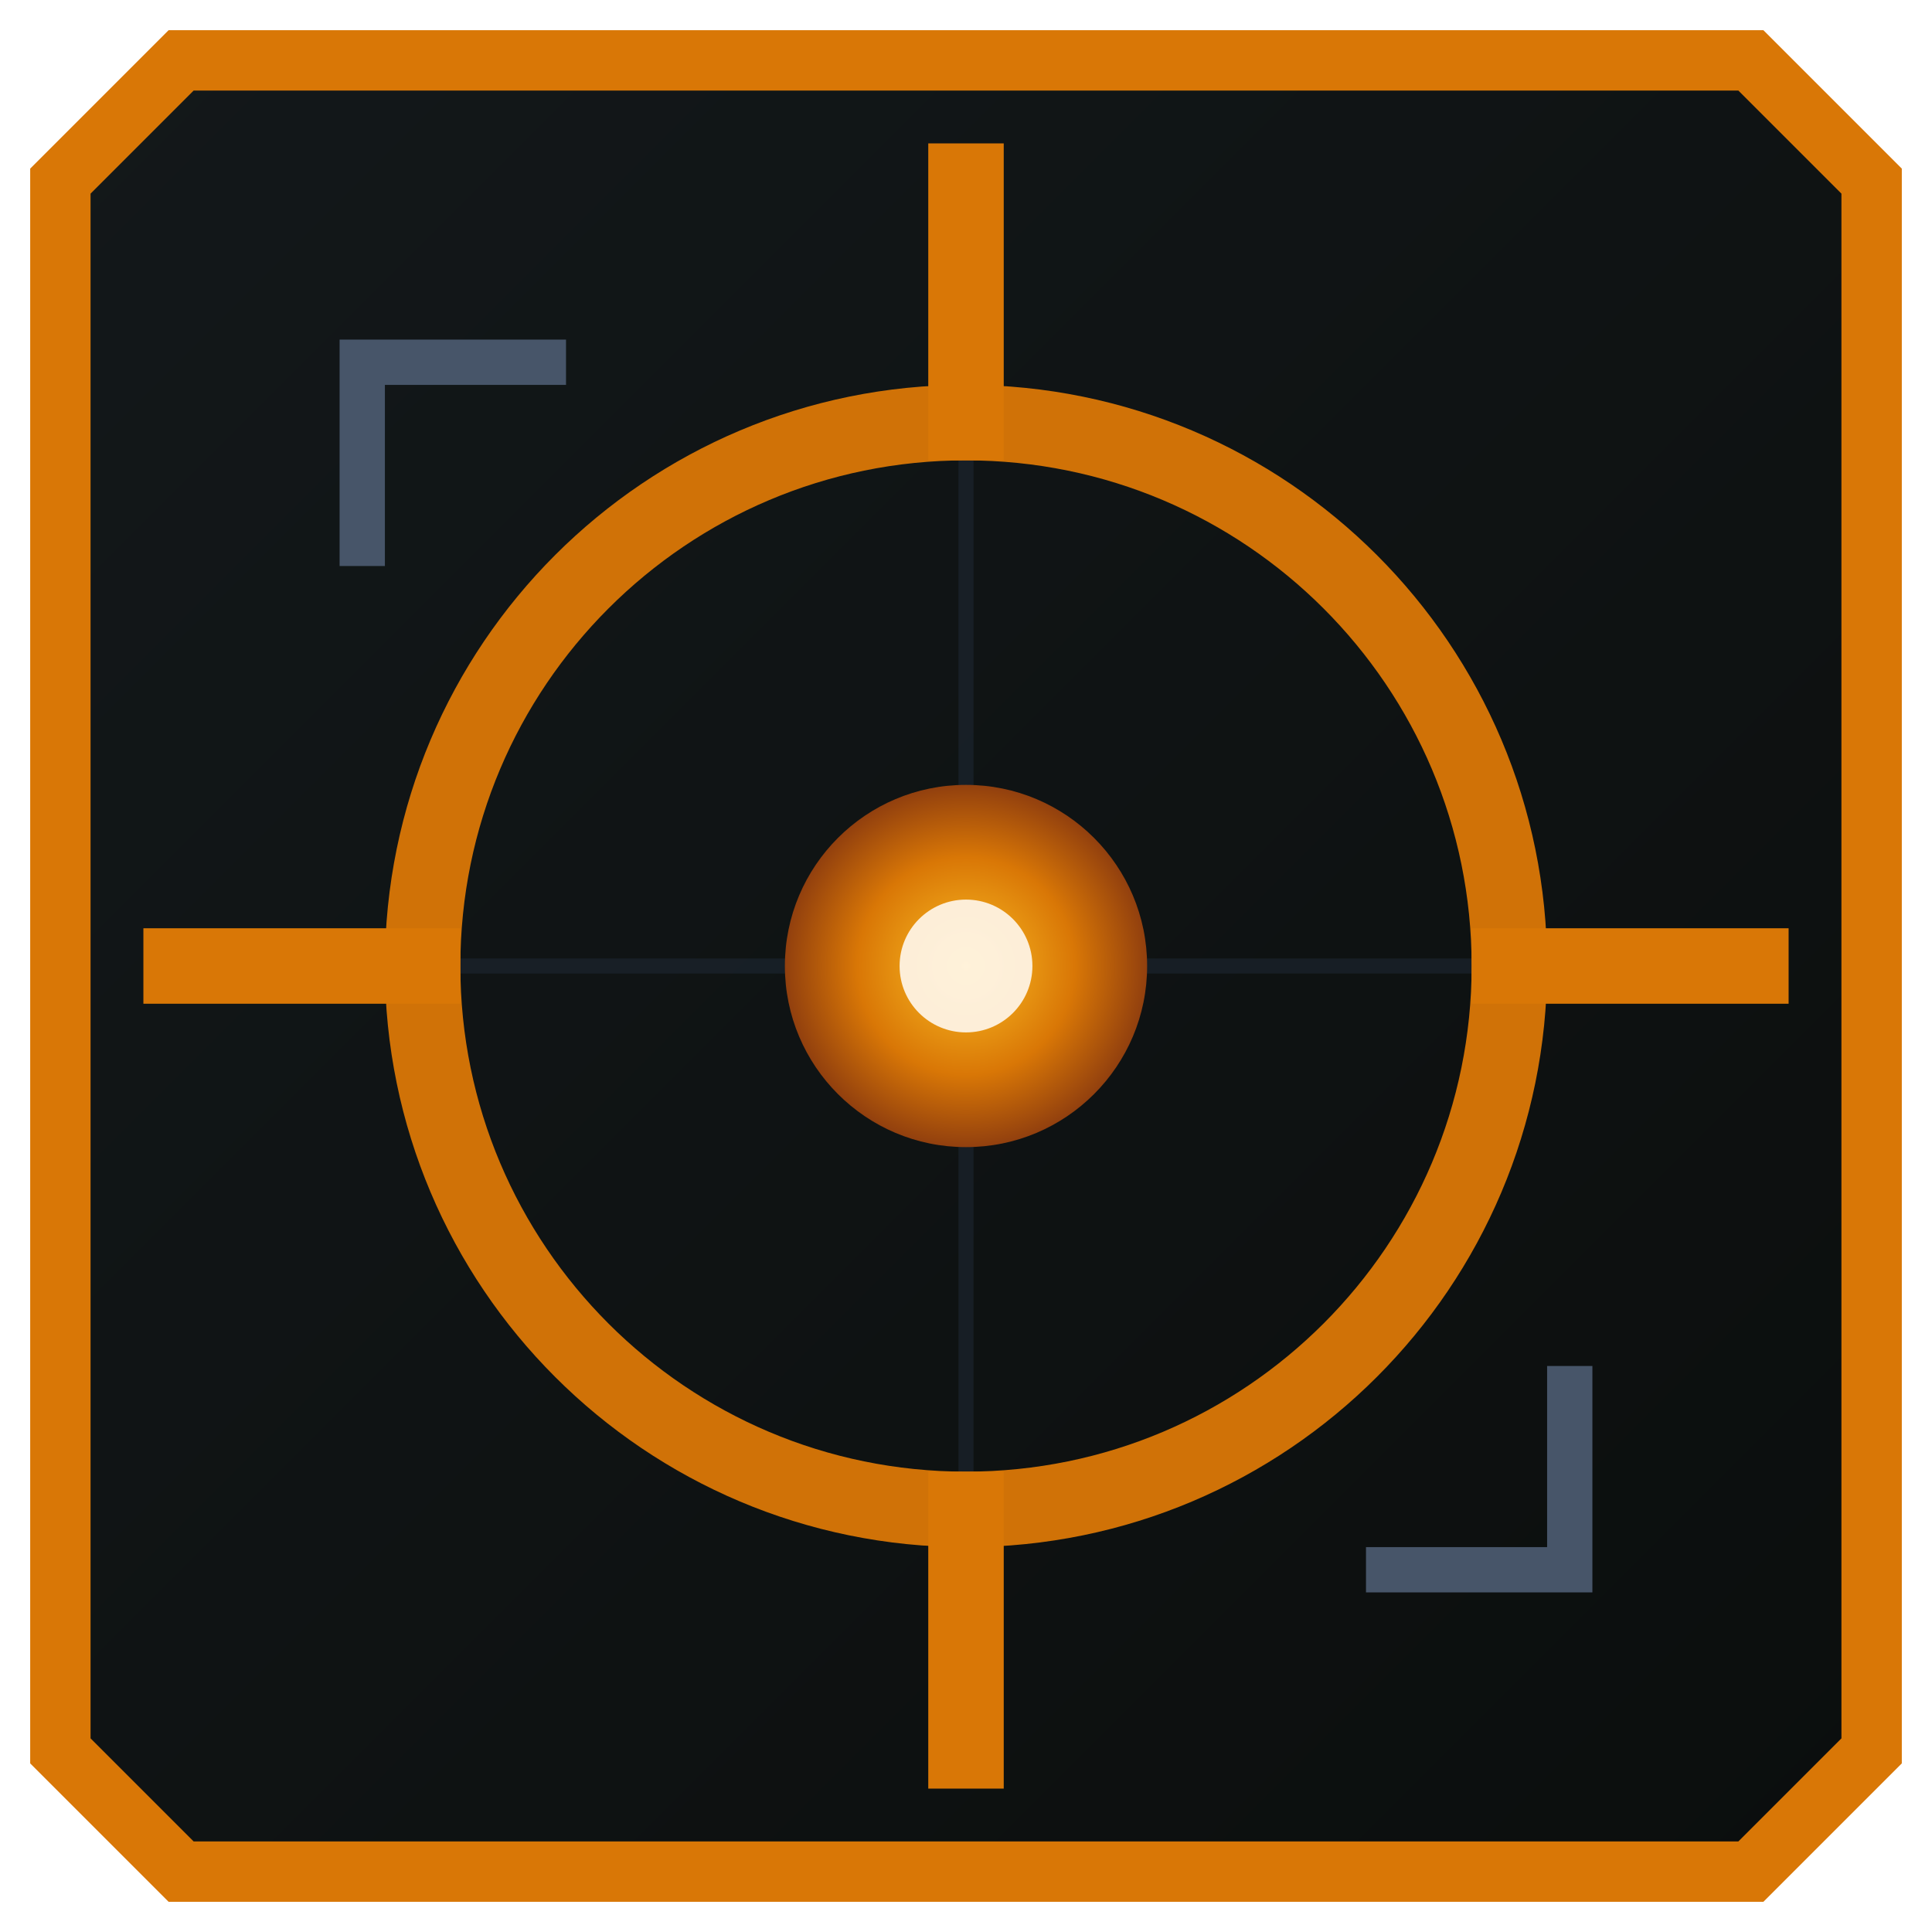
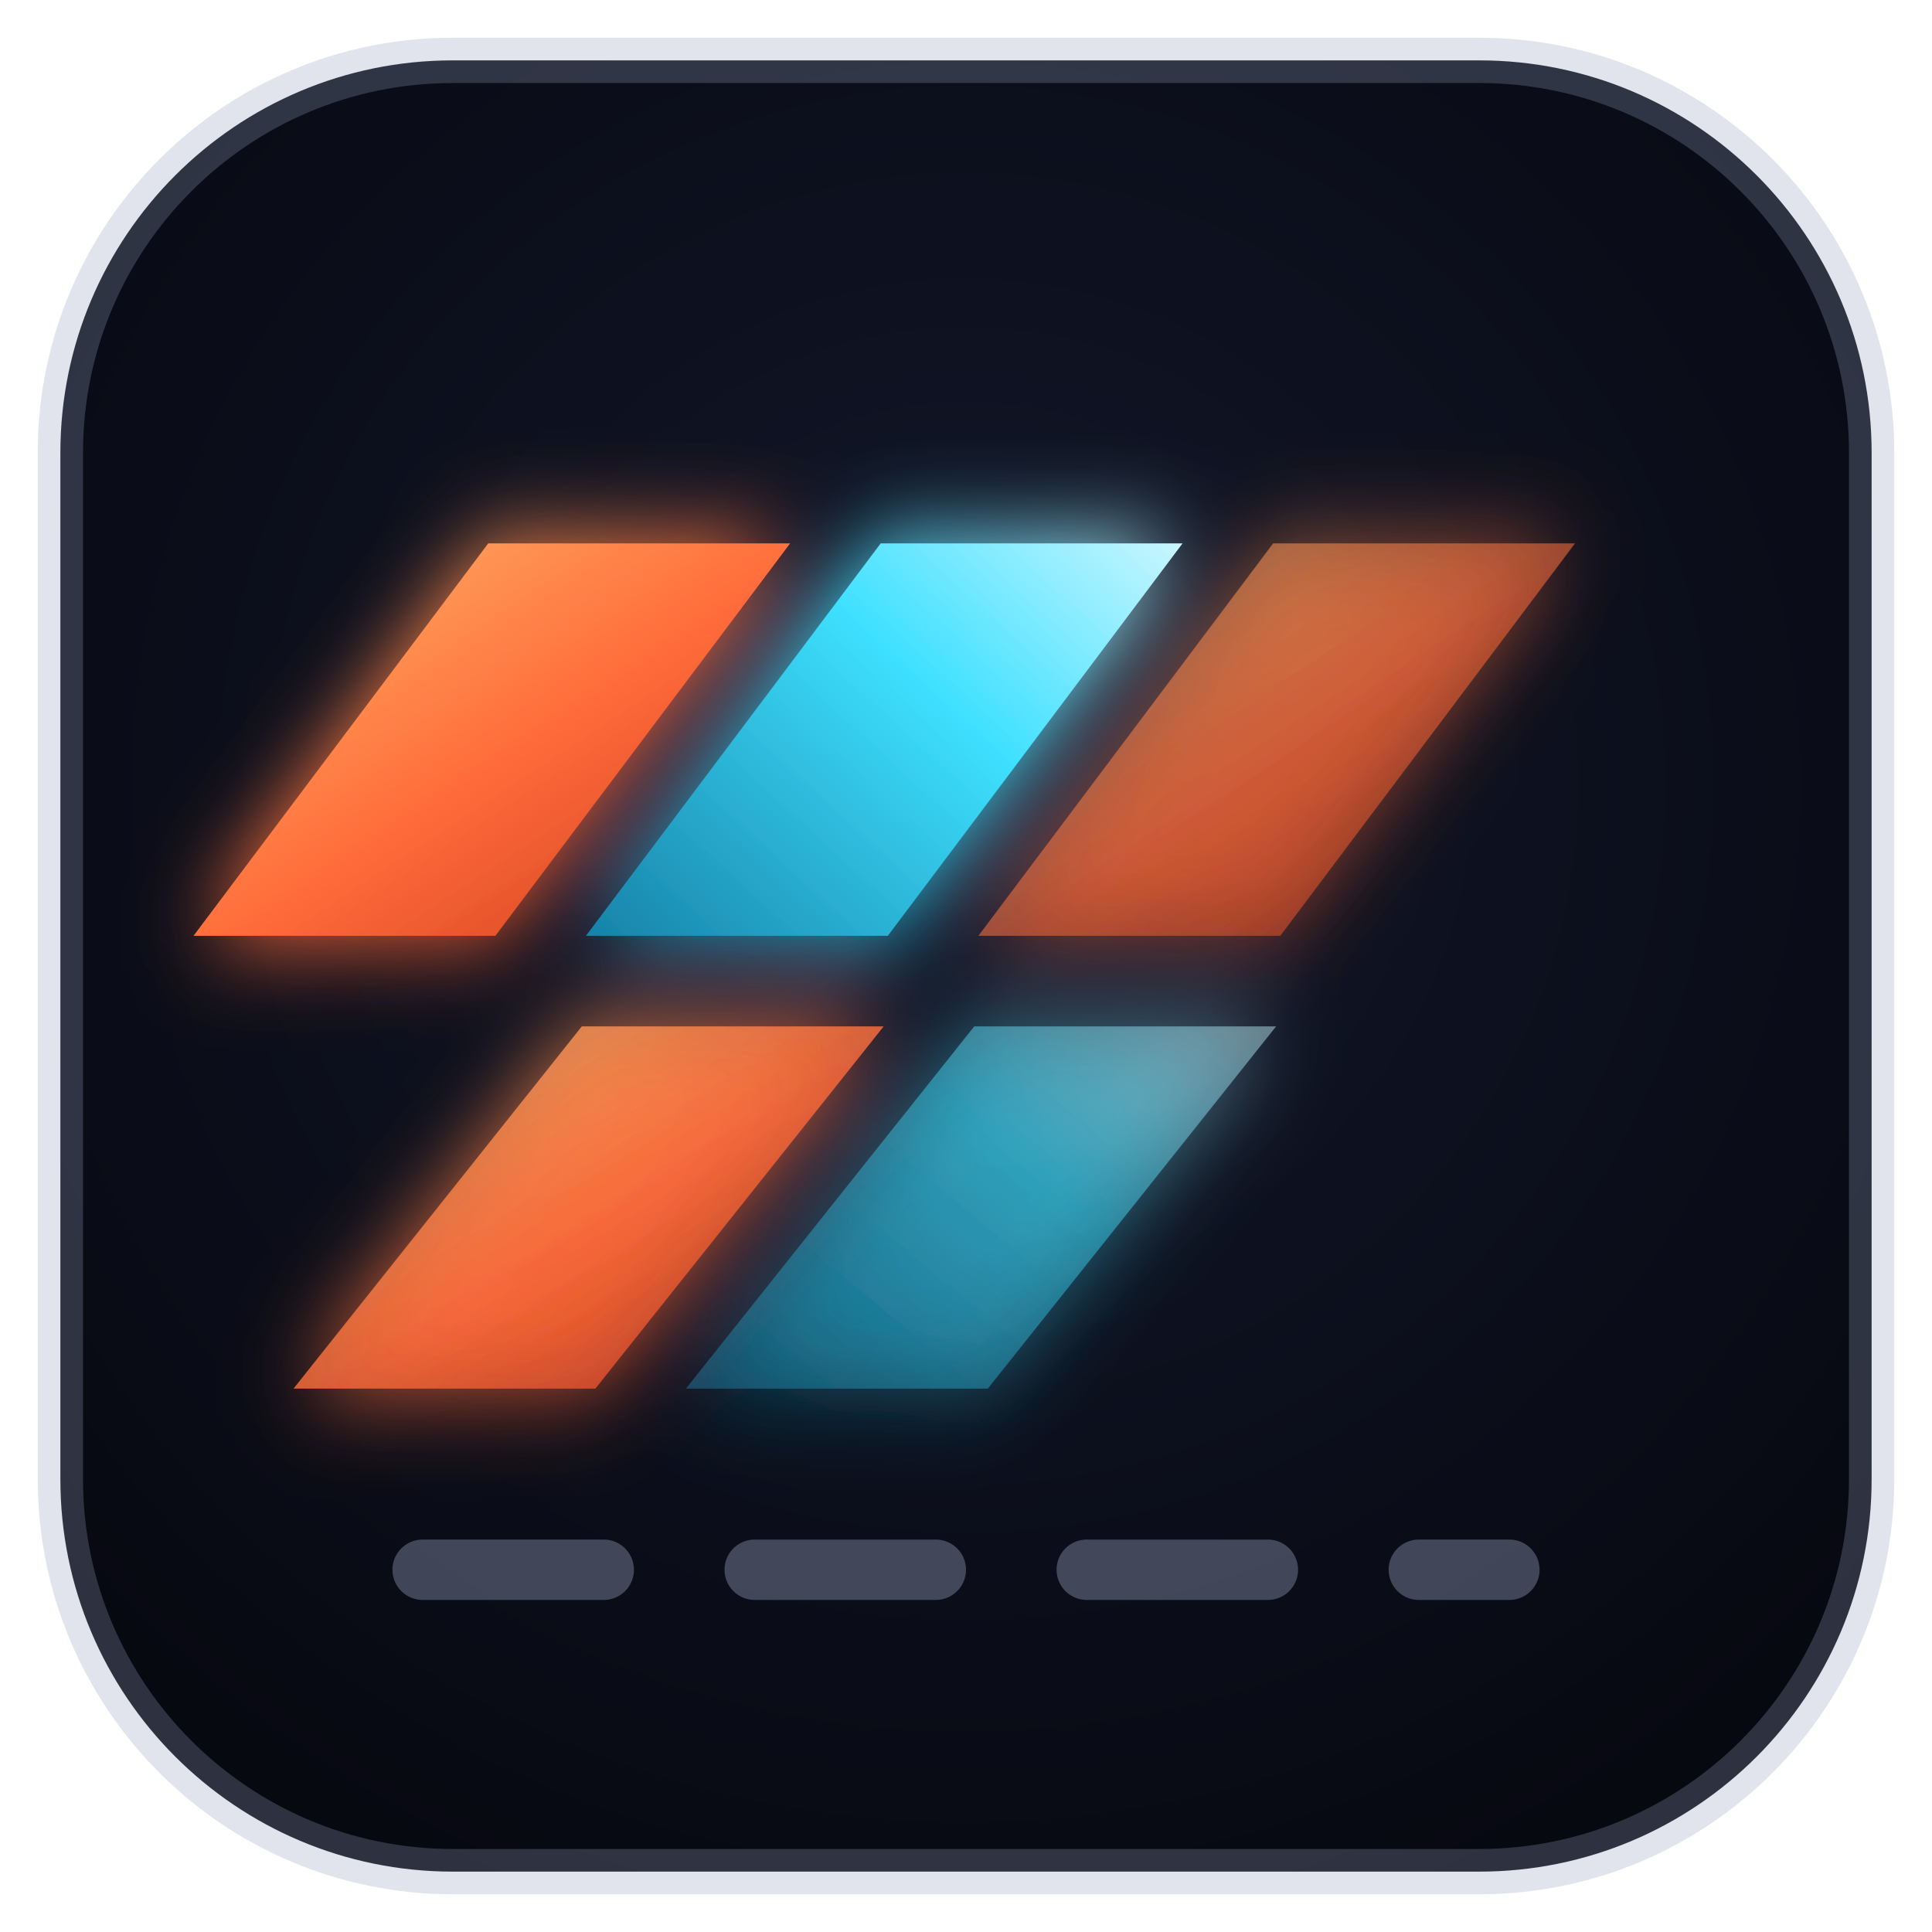
- <svg xmlns="http://www.w3.org/2000/svg" viewBox="0 0 64 64" width="64" height="64" role="img" aria-label="Mini Wars Wiki">
+ <svg xmlns="http://www.w3.org/2000/svg" viewBox="0 0 64 64" width="64" height="64" role="img" aria-label="Heatwarped Wiki">
  <defs>
-     <radialGradient id="emberCore" cx="50%" cy="50%" r="50%">
-       <stop offset="0%" stop-color="#fbbf24" stop-opacity="1" />
-       <stop offset="60%" stop-color="#d97706" stop-opacity="1" />
-       <stop offset="100%" stop-color="#92400e" stop-opacity="1" />
+     <linearGradient id="lgHeat" x1="0%" y1="0%" x2="100%" y2="100%">
+       <stop offset="0%" stop-color="#ffb066" />
+       <stop offset="55%" stop-color="#ff6a3a" />
+       <stop offset="100%" stop-color="#d24220" />
+     </linearGradient>
+     <linearGradient id="lgCyan" x1="0%" y1="100%" x2="100%" y2="0%">
+       <stop offset="0%" stop-color="#1782a8" />
+       <stop offset="60%" stop-color="#3ee0ff" />
+       <stop offset="100%" stop-color="#c9f6ff" />
+     </linearGradient>
+     <radialGradient id="lgPlate" cx="50%" cy="40%" r="80%">
+       <stop offset="0%" stop-color="#12172a" />
+       <stop offset="100%" stop-color="#05060c" />
    </radialGradient>
-     <linearGradient id="bunkerBg" x1="0%" y1="0%" x2="100%" y2="100%">
-       <stop offset="0%" stop-color="#13181a" />
-       <stop offset="100%" stop-color="#0b0e0d" />
-     </linearGradient>
+     <filter id="lgGlow" x="-40%" y="-40%" width="180%" height="180%">
+       <feGaussianBlur stdDeviation="1.6" result="b" />
+       <feMerge>
+         <feMergeNode in="b" />
+         <feMergeNode in="SourceGraphic" />
+       </feMerge>
+     </filter>
  </defs>
-   <path d="M 6 2 L 58 2 L 62 6 L 62 58 L 58 62 L 6 62 L 2 58 L 2 6 Z" fill="url(#bunkerBg)" stroke="#d97706" stroke-width="2" />
-   <g stroke="#1f2937" stroke-width="0.5" opacity="0.5">
-     <line x1="32" y1="6" x2="32" y2="58" />
-     <line x1="6" y1="32" x2="58" y2="32" />
+   <rect x="2" y="2" width="60" height="60" rx="13" fill="url(#lgPlate)" stroke="rgba(148,158,186,0.28)" stroke-width="1.5" />
+   <g filter="url(#lgGlow)" transform="skewX(-12)">
+     <path d="M 20 18 h 10 l -7 13 h -10 Z" fill="url(#lgHeat)" />
+     <path d="M 33 18 h 10 l -7 13 h -10 Z" fill="url(#lgCyan)" />
+     <path d="M 46 18 h 10 l -7 13 h -10 Z" fill="url(#lgHeat)" opacity="0.55" />
+     <path d="M 26.5 34 h 10 l -7 12 h -10 Z" fill="url(#lgHeat)" opacity="0.8" />
+     <path d="M 39.5 34 h 10 l -7 12 h -10 Z" fill="url(#lgCyan)" opacity="0.45" />
  </g>
-   <g fill="none" stroke="#475569" stroke-width="1.5" stroke-linecap="square">
-     <polyline points="12,18 12,12 18,12" />
-     <polyline points="46,52 52,52 52,46" />
-   </g>
-   <circle cx="32" cy="32" r="18" fill="none" stroke="#d97706" stroke-width="2.5" opacity="0.95" />
-   <g stroke="#d97706" stroke-width="2.5" stroke-linecap="square">
-     <line x1="32" y1="6" x2="32" y2="14" />
-     <line x1="32" y1="50" x2="32" y2="58" />
-     <line x1="6" y1="32" x2="14" y2="32" />
-     <line x1="50" y1="32" x2="58" y2="32" />
-   </g>
-   <circle cx="32" cy="32" r="6" fill="url(#emberCore)" />
-   <circle cx="32" cy="32" r="2.2" fill="#fff7ed" opacity="0.9" />
+   <path d="M 14 52 H 50" stroke="rgba(148,158,186,0.4)" stroke-width="2" stroke-dasharray="6 5" stroke-linecap="round" />
</svg>
